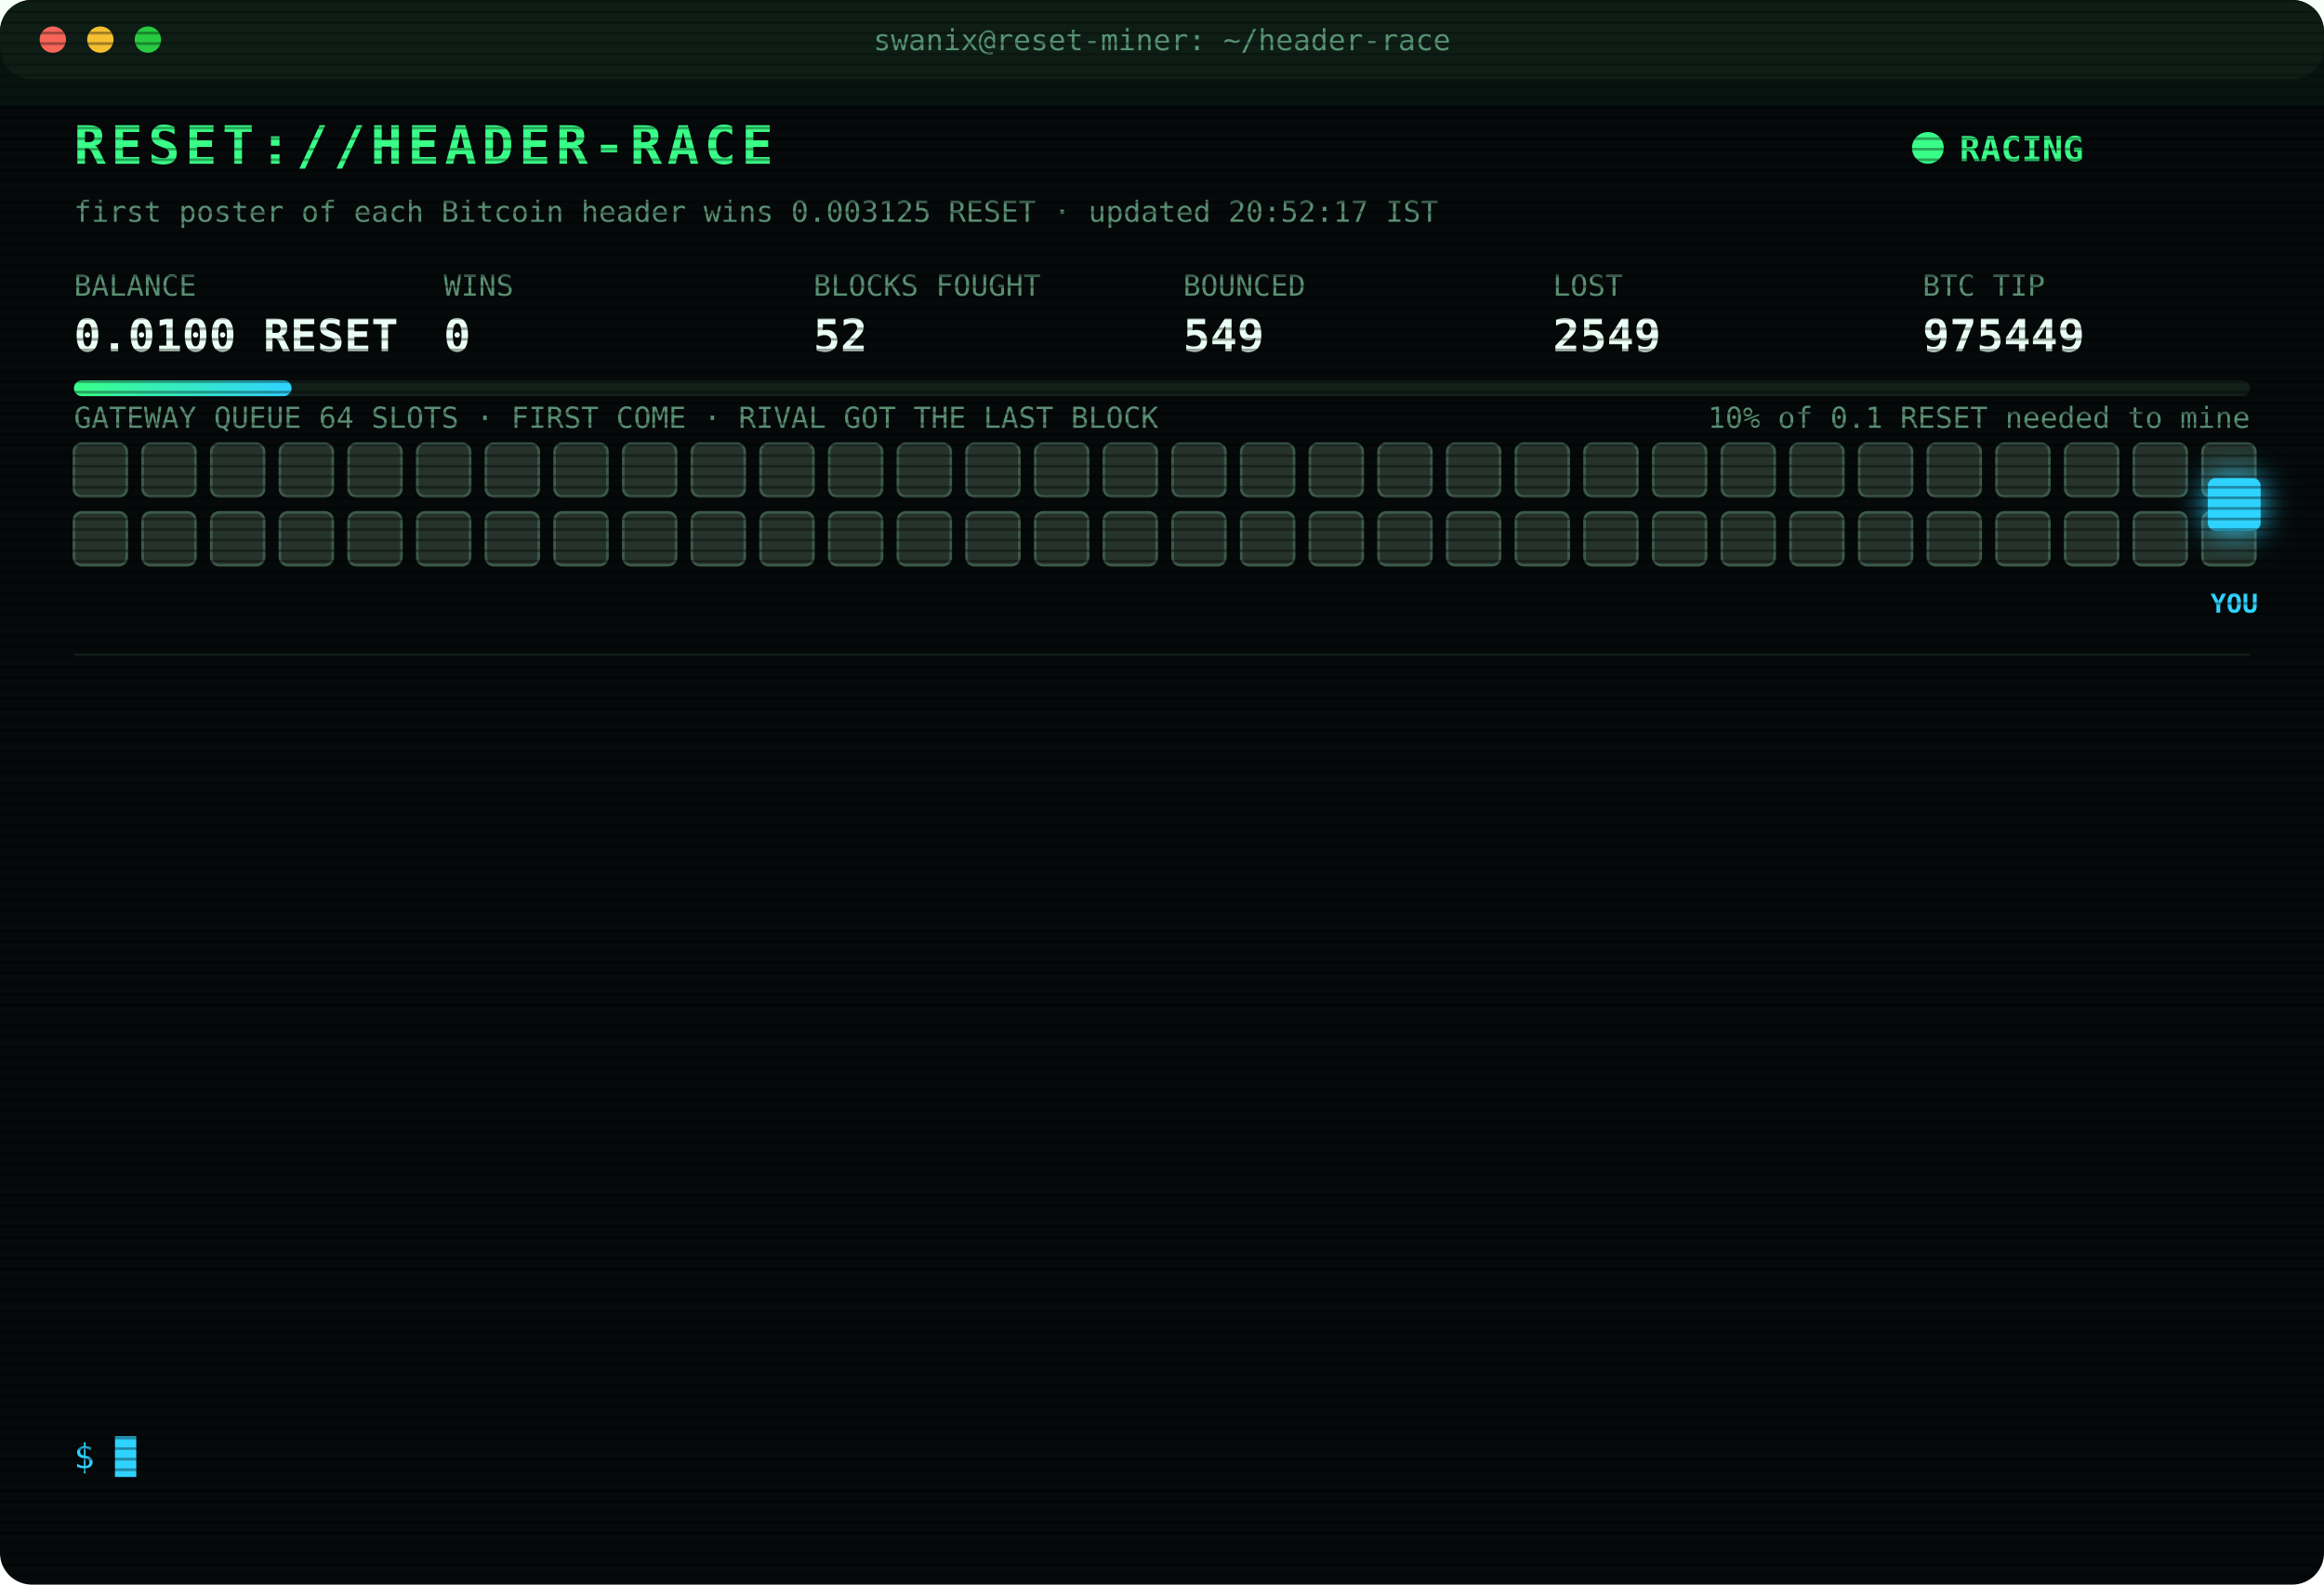
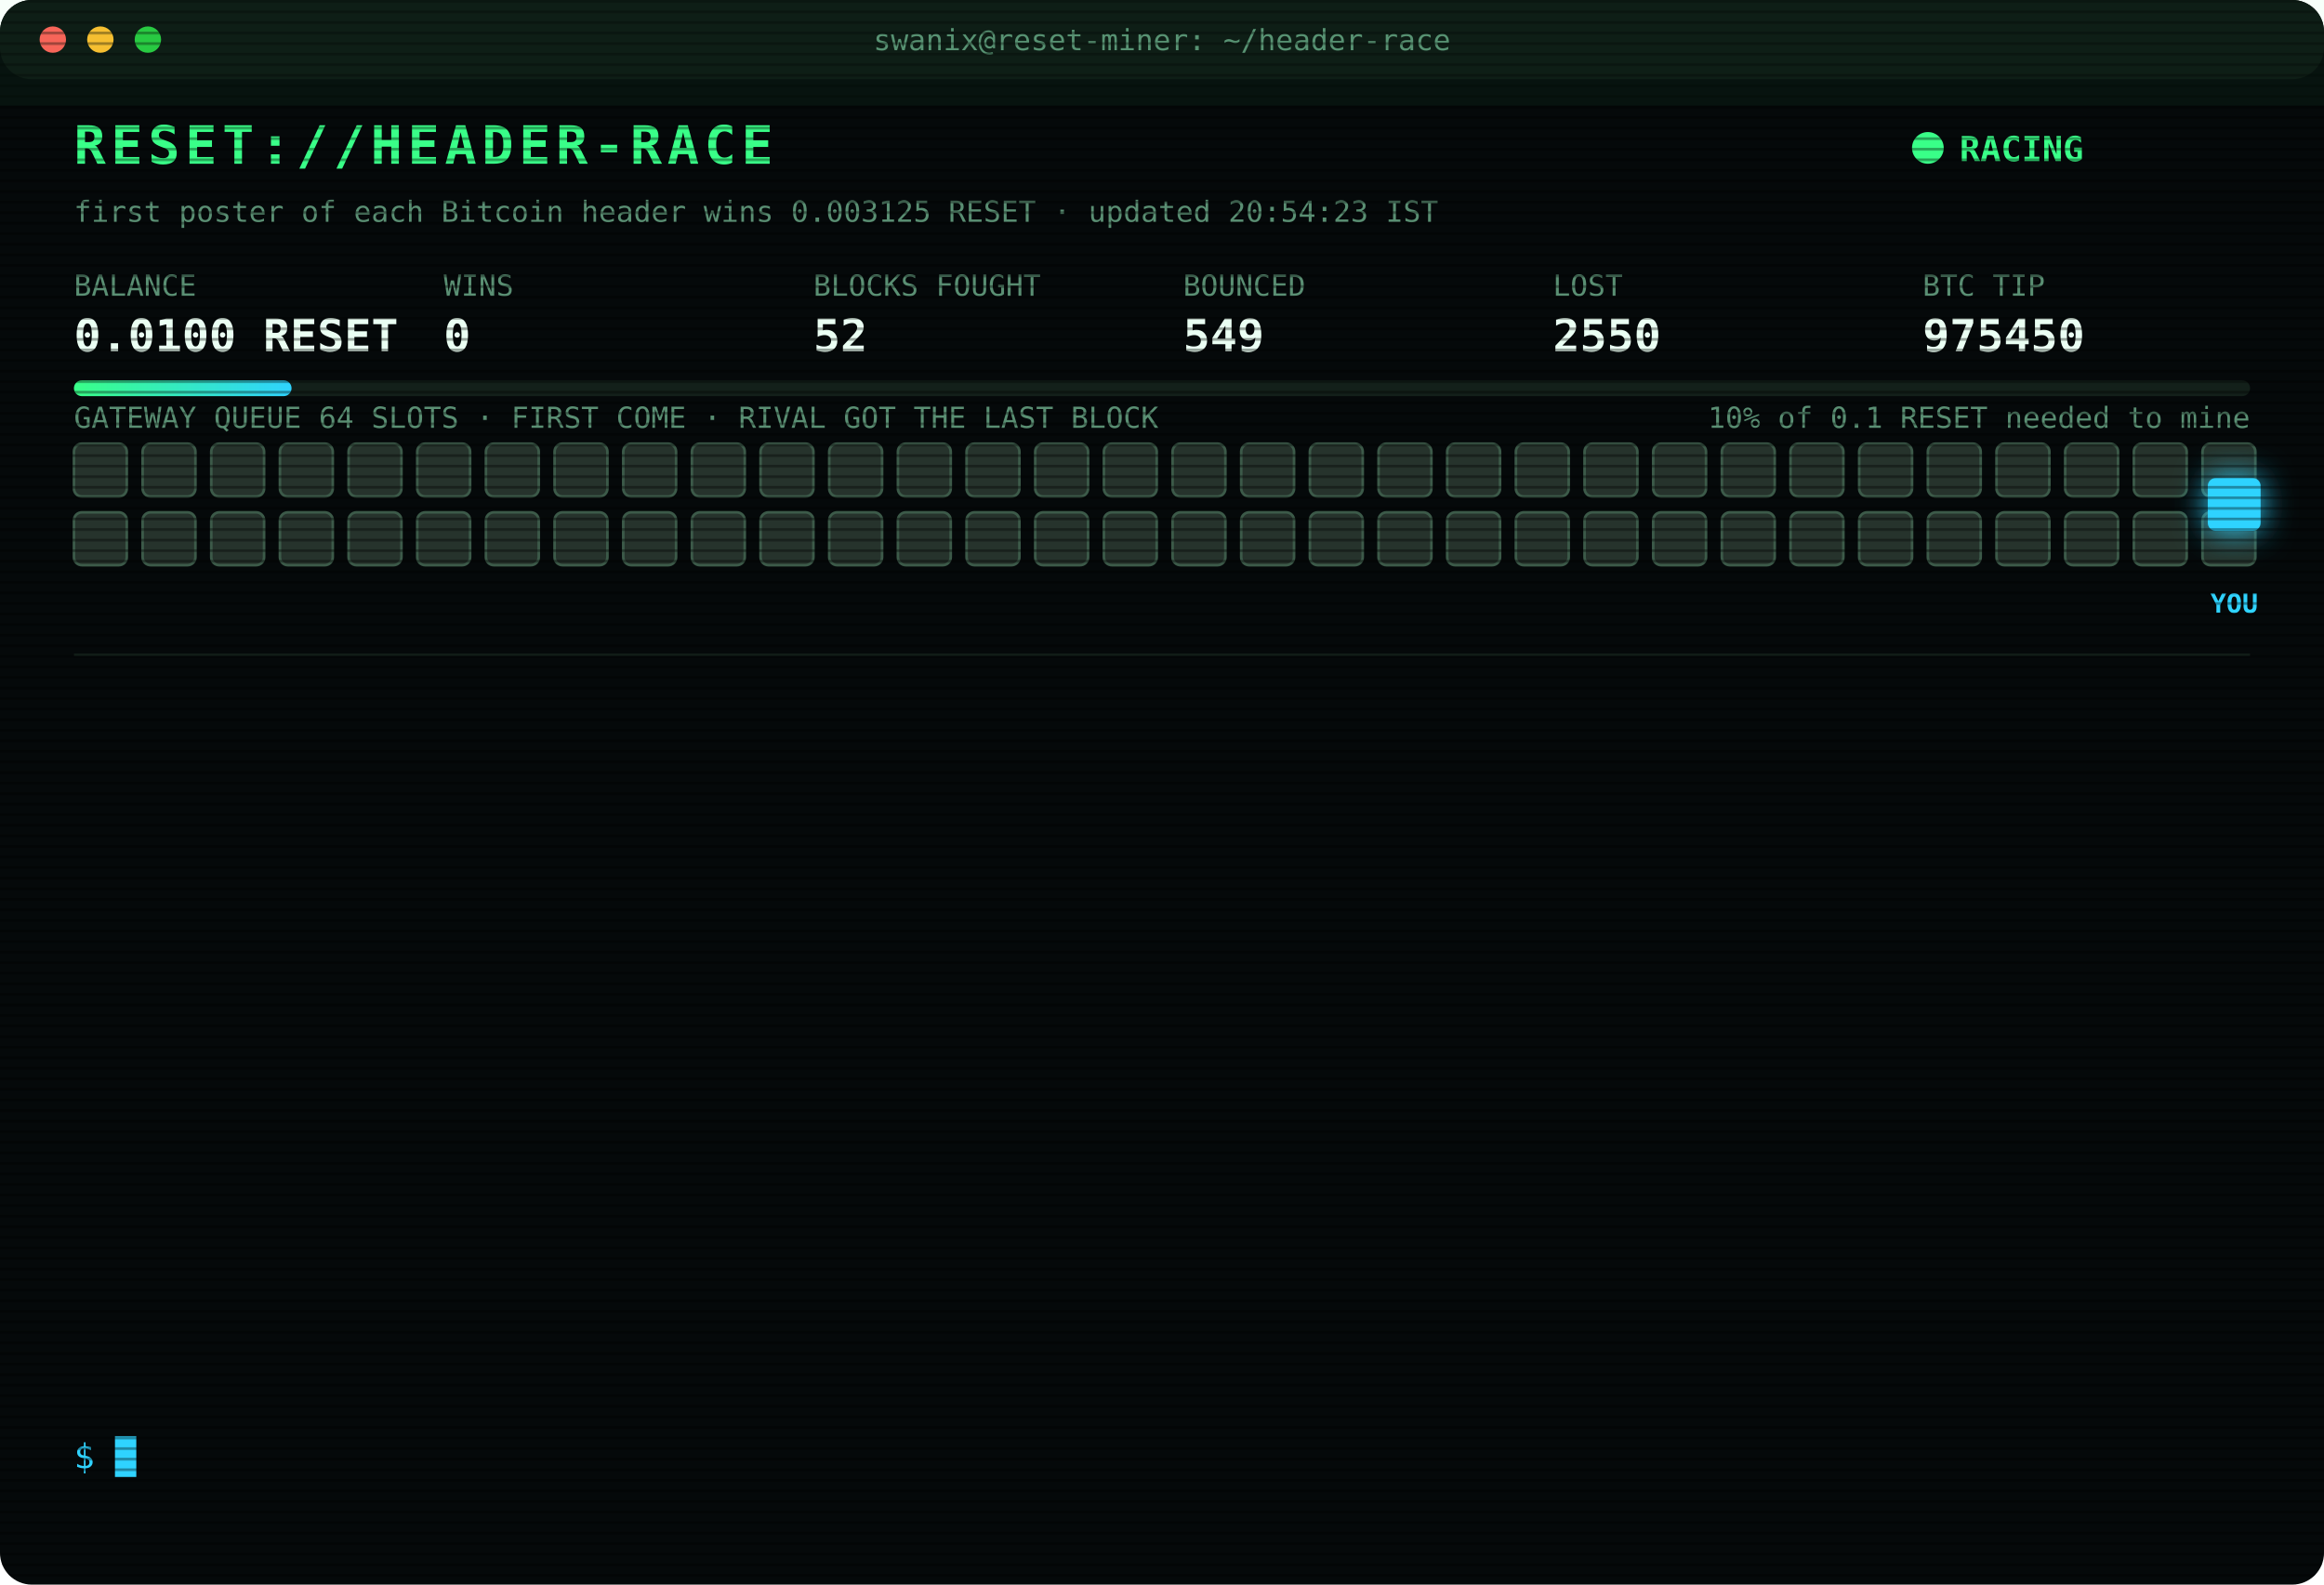
<svg xmlns="http://www.w3.org/2000/svg" width="880" height="600" viewBox="0 0 880 600" font-family="ui-monospace,SFMono-Regular,Menlo,Consolas,monospace">
  <style>
text{font-size:13px;fill:#7CFFB2}
.title{font-size:20px;font-weight:700;fill:#39FF88;letter-spacing:2px;animation:glitch 3s infinite steps(1)}
.sub{fill:#2fd3ff}.k{fill:#5a8f73;font-size:11px}.v{font-size:17px;font-weight:700;fill:#eafff3}
.ts{fill:#3f6b56}.boot{fill:#2fd3ff}.dim{fill:#5a8f73}.bad{fill:#ff4d6d}.warn{fill:#ffd23f}.mag{fill:#ff5cf0}.win{fill:#39FF88;font-weight:700}
.tag{font-size:10px;fill:#2fd3ff;font-weight:700}
.rival{fill:#26332c;stroke:#3c5a49;animation:jam 1.2s infinite alternate}
.idle{fill:#141c18;stroke:#22302a;animation:breathe 4s infinite}
.me{fill:#2fd3ff;filter:drop-shadow(0 0 6px #2fd3ff)}
.hover{animation:nudge 1.1s infinite ease-in-out}.bounce{animation:kick 1.4s infinite}
.ln{opacity:0;animation:in .4s forwards}
.cur{animation:blink 1s infinite steps(1)}
.scan{animation:scan 6s infinite linear}
.led{animation:blink 1.4s infinite}
@keyframes in{from{opacity:0;transform:translateX(-6px)}to{opacity:1;transform:none}}
@keyframes blink{50%{opacity:0}}
@keyframes jam{to{fill:#33463b}}
@keyframes breathe{50%{opacity:.4}}
@keyframes nudge{50%{transform:translateX(-10px)}}
@keyframes kick{0%,100%{transform:none}30%{transform:translateX(-14px)}55%{transform:translateX(10px) translateY(-6px)}}
@keyframes glitch{0%,92%{transform:none}93%{transform:translateX(2px);fill:#ff4d6d}95%{transform:translateX(-2px);fill:#2fd3ff}97%{transform:none}}
@keyframes scan{from{transform:translateY(-40px)}to{transform:translateY(600px)}}
</style>
  <defs>
    <pattern id="sl" width="4" height="4" patternUnits="userSpaceOnUse">
      <rect width="4" height="1" fill="#000" opacity=".35" />
    </pattern>
    <linearGradient id="bar">
      <stop offset="0" stop-color="#39FF88" />
      <stop offset="1" stop-color="#2fd3ff" />
    </linearGradient>
  </defs>
  <rect width="880" height="600" rx="12" fill="#05090a" />
  <rect width="880" height="30" rx="12" fill="#0d1512" />
  <circle cx="20" cy="15" r="5" fill="#ff5f57" />
  <circle cx="38" cy="15" r="5" fill="#febc2e" />
  <circle cx="56" cy="15" r="5" fill="#28c840" />
  <text x="440" y="19" text-anchor="middle" class="k">swanix@reset-miner: ~/header-race</text>
  <text x="28" y="62" class="title">RESET://HEADER-RACE</text>
  <circle class="led" cx="730" cy="56" r="6" fill="#39FF88" />
  <text x="742" y="61" class="win">RACING</text>
-   <text x="28" y="84" class="k">first poster of each Bitcoin header wins 0.003125 RESET · updated 20:52:17 IST</text>
+   <text x="28" y="84" class="k">first poster of each Bitcoin header wins 0.003125 RESET · updated 20:54:23 IST</text>
  <text x="28" y="112" class="k">BALANCE</text>
  <text x="28" y="133" class="v">0.0100 RESET</text>
  <text x="168" y="112" class="k">WINS</text>
  <text x="168" y="133" class="v">0</text>
  <text x="308" y="112" class="k">BLOCKS FOUGHT</text>
  <text x="308" y="133" class="v">52</text>
  <text x="448" y="112" class="k">BOUNCED</text>
  <text x="448" y="133" class="v">549</text>
  <text x="588" y="112" class="k">LOST</text>
-   <text x="588" y="133" class="v">2549</text>
+   <text x="588" y="133" class="v">2550</text>
  <text x="728" y="112" class="k">BTC TIP</text>
-   <text x="728" y="133" class="v">975449</text>
+   <text x="728" y="133" class="v">975450</text>
  <rect x="28" y="144" width="824" height="6" rx="3" fill="#13201a" />
  <rect x="28" y="144" width="82.4" height="6" rx="3" fill="url(#bar)" />
  <text x="852" y="162" text-anchor="end" class="k">10% of 0.1 RESET needed to mine</text>
  <text x="28" y="162" class="k">GATEWAY QUEUE 64 SLOTS · FIRST COME · RIVAL GOT THE LAST BLOCK</text>
  <rect class="rival" x="28" y="168" width="20" height="20" rx="3" style="animation-delay:0.00s" />
  <rect class="rival" x="54" y="168" width="20" height="20" rx="3" style="animation-delay:0.05s" />
  <rect class="rival" x="80" y="168" width="20" height="20" rx="3" style="animation-delay:0.10s" />
  <rect class="rival" x="106" y="168" width="20" height="20" rx="3" style="animation-delay:0.15s" />
  <rect class="rival" x="132" y="168" width="20" height="20" rx="3" style="animation-delay:0.20s" />
  <rect class="rival" x="158" y="168" width="20" height="20" rx="3" style="animation-delay:0.25s" />
  <rect class="rival" x="184" y="168" width="20" height="20" rx="3" style="animation-delay:0.30s" />
  <rect class="rival" x="210" y="168" width="20" height="20" rx="3" style="animation-delay:0.35s" />
  <rect class="rival" x="236" y="168" width="20" height="20" rx="3" style="animation-delay:0.40s" />
  <rect class="rival" x="262" y="168" width="20" height="20" rx="3" style="animation-delay:0.45s" />
  <rect class="rival" x="288" y="168" width="20" height="20" rx="3" style="animation-delay:0.50s" />
  <rect class="rival" x="314" y="168" width="20" height="20" rx="3" style="animation-delay:0.55s" />
  <rect class="rival" x="340" y="168" width="20" height="20" rx="3" style="animation-delay:0.60s" />
  <rect class="rival" x="366" y="168" width="20" height="20" rx="3" style="animation-delay:0.65s" />
  <rect class="rival" x="392" y="168" width="20" height="20" rx="3" style="animation-delay:0.70s" />
  <rect class="rival" x="418" y="168" width="20" height="20" rx="3" style="animation-delay:0.75s" />
  <rect class="rival" x="444" y="168" width="20" height="20" rx="3" style="animation-delay:0.80s" />
  <rect class="rival" x="470" y="168" width="20" height="20" rx="3" style="animation-delay:0.85s" />
  <rect class="rival" x="496" y="168" width="20" height="20" rx="3" style="animation-delay:0.90s" />
  <rect class="rival" x="522" y="168" width="20" height="20" rx="3" style="animation-delay:0.95s" />
  <rect class="rival" x="548" y="168" width="20" height="20" rx="3" style="animation-delay:1.00s" />
  <rect class="rival" x="574" y="168" width="20" height="20" rx="3" style="animation-delay:1.05s" />
  <rect class="rival" x="600" y="168" width="20" height="20" rx="3" style="animation-delay:1.10s" />
  <rect class="rival" x="626" y="168" width="20" height="20" rx="3" style="animation-delay:1.15s" />
  <rect class="rival" x="652" y="168" width="20" height="20" rx="3" style="animation-delay:1.20s" />
  <rect class="rival" x="678" y="168" width="20" height="20" rx="3" style="animation-delay:1.25s" />
  <rect class="rival" x="704" y="168" width="20" height="20" rx="3" style="animation-delay:1.30s" />
  <rect class="rival" x="730" y="168" width="20" height="20" rx="3" style="animation-delay:1.35s" />
  <rect class="rival" x="756" y="168" width="20" height="20" rx="3" style="animation-delay:1.40s" />
  <rect class="rival" x="782" y="168" width="20" height="20" rx="3" style="animation-delay:1.45s" />
  <rect class="rival" x="808" y="168" width="20" height="20" rx="3" style="animation-delay:1.50s" />
  <rect class="rival" x="834" y="168" width="20" height="20" rx="3" style="animation-delay:1.55s" />
  <rect class="rival" x="28" y="194" width="20" height="20" rx="3" style="animation-delay:1.60s" />
  <rect class="rival" x="54" y="194" width="20" height="20" rx="3" style="animation-delay:1.65s" />
  <rect class="rival" x="80" y="194" width="20" height="20" rx="3" style="animation-delay:1.70s" />
  <rect class="rival" x="106" y="194" width="20" height="20" rx="3" style="animation-delay:1.75s" />
  <rect class="rival" x="132" y="194" width="20" height="20" rx="3" style="animation-delay:1.80s" />
  <rect class="rival" x="158" y="194" width="20" height="20" rx="3" style="animation-delay:1.85s" />
  <rect class="rival" x="184" y="194" width="20" height="20" rx="3" style="animation-delay:1.90s" />
  <rect class="rival" x="210" y="194" width="20" height="20" rx="3" style="animation-delay:1.95s" />
  <rect class="rival" x="236" y="194" width="20" height="20" rx="3" style="animation-delay:2.00s" />
  <rect class="rival" x="262" y="194" width="20" height="20" rx="3" style="animation-delay:2.05s" />
  <rect class="rival" x="288" y="194" width="20" height="20" rx="3" style="animation-delay:2.10s" />
  <rect class="rival" x="314" y="194" width="20" height="20" rx="3" style="animation-delay:2.15s" />
  <rect class="rival" x="340" y="194" width="20" height="20" rx="3" style="animation-delay:2.20s" />
  <rect class="rival" x="366" y="194" width="20" height="20" rx="3" style="animation-delay:2.25s" />
  <rect class="rival" x="392" y="194" width="20" height="20" rx="3" style="animation-delay:2.30s" />
  <rect class="rival" x="418" y="194" width="20" height="20" rx="3" style="animation-delay:2.35s" />
  <rect class="rival" x="444" y="194" width="20" height="20" rx="3" style="animation-delay:2.40s" />
  <rect class="rival" x="470" y="194" width="20" height="20" rx="3" style="animation-delay:2.45s" />
  <rect class="rival" x="496" y="194" width="20" height="20" rx="3" style="animation-delay:2.50s" />
  <rect class="rival" x="522" y="194" width="20" height="20" rx="3" style="animation-delay:2.55s" />
  <rect class="rival" x="548" y="194" width="20" height="20" rx="3" style="animation-delay:2.60s" />
  <rect class="rival" x="574" y="194" width="20" height="20" rx="3" style="animation-delay:2.65s" />
  <rect class="rival" x="600" y="194" width="20" height="20" rx="3" style="animation-delay:2.70s" />
  <rect class="rival" x="626" y="194" width="20" height="20" rx="3" style="animation-delay:2.75s" />
  <rect class="rival" x="652" y="194" width="20" height="20" rx="3" style="animation-delay:2.80s" />
  <rect class="rival" x="678" y="194" width="20" height="20" rx="3" style="animation-delay:2.85s" />
  <rect class="rival" x="704" y="194" width="20" height="20" rx="3" style="animation-delay:2.90s" />
  <rect class="rival" x="730" y="194" width="20" height="20" rx="3" style="animation-delay:2.95s" />
  <rect class="rival" x="756" y="194" width="20" height="20" rx="3" style="animation-delay:3.00s" />
  <rect class="rival" x="782" y="194" width="20" height="20" rx="3" style="animation-delay:3.05s" />
  <rect class="rival" x="808" y="194" width="20" height="20" rx="3" style="animation-delay:3.10s" />
  <rect class="rival" x="834" y="194" width="20" height="20" rx="3" style="animation-delay:3.15s" />
  <g class="hover">
    <rect class="me" x="836" y="181" width="20" height="20" rx="3" />
    <text class="tag" x="846" y="232" text-anchor="middle">YOU</text>
  </g>
  <line x1="28" x2="852" y1="248" y2="248" stroke="#13201a" />
  <g class="ln" style="animation-delay:0.40s">
-     <text x="28" y="270" class="ts">18:17:17</text>
-     <text x="104" y="270" class="bad">[LOST] #975434 taken by a rival miner</text>
+     <text x="28" y="270" class="ts">18:22:19</text>
+     <text x="104" y="270" class="bad">[LOST] #975435 taken by a rival miner</text>
  </g>
  <g class="ln" style="animation-delay:0.65s">
-     <text x="28" y="292" class="ts">18:22:19</text>
-     <text x="104" y="292" class="bad">[LOST] #975435 taken by a rival miner</text>
+     <text x="28" y="292" class="ts">18:36:33</text>
+     <text x="104" y="292" class="bad">[LOST] #975436 taken by a rival miner</text>
  </g>
  <g class="ln" style="animation-delay:0.90s">
-     <text x="28" y="314" class="ts">18:36:33</text>
-     <text x="104" y="314" class="bad">[LOST] #975436 taken by a rival miner</text>
+     <text x="28" y="314" class="ts">18:55:30</text>
+     <text x="104" y="314" class="bad">[LOST] #975437 taken by a rival miner</text>
  </g>
  <g class="ln" style="animation-delay:1.15s">
-     <text x="28" y="336" class="ts">18:55:30</text>
-     <text x="104" y="336" class="bad">[LOST] #975437 taken by a rival miner</text>
+     <text x="28" y="336" class="ts">18:59:41</text>
+     <text x="104" y="336" class="bad">[LOST] #975438 taken by a rival miner</text>
  </g>
  <g class="ln" style="animation-delay:1.40s">
-     <text x="28" y="358" class="ts">18:59:41</text>
-     <text x="104" y="358" class="bad">[LOST] #975438 taken by a rival miner</text>
+     <text x="28" y="358" class="ts">19:06:31</text>
+     <text x="104" y="358" class="bad">[LOST] #975439 taken by a rival miner</text>
  </g>
  <g class="ln" style="animation-delay:1.65s">
-     <text x="28" y="380" class="ts">19:06:31</text>
-     <text x="104" y="380" class="bad">[LOST] #975439 taken by a rival miner</text>
+     <text x="28" y="380" class="ts">19:30:52</text>
+     <text x="104" y="380" class="bad">[LOST] #975442 taken by a rival miner</text>
  </g>
  <g class="ln" style="animation-delay:1.90s">
-     <text x="28" y="402" class="ts">19:30:52</text>
-     <text x="104" y="402" class="bad">[LOST] #975442 taken by a rival miner</text>
+     <text x="28" y="402" class="ts">19:43:31</text>
+     <text x="104" y="402" class="bad">[LOST] #975443 taken by a rival miner</text>
  </g>
  <g class="ln" style="animation-delay:2.15s">
-     <text x="28" y="424" class="ts">19:43:31</text>
-     <text x="104" y="424" class="bad">[LOST] #975443 taken by a rival miner</text>
+     <text x="28" y="424" class="ts">19:55:54</text>
+     <text x="104" y="424" class="dim">[STINT END] calls 745 · wins 0</text>
  </g>
  <g class="ln" style="animation-delay:2.40s">
-     <text x="28" y="446" class="ts">19:55:54</text>
-     <text x="104" y="446" class="dim">[STINT END] calls 745 · wins 0</text>
+     <text x="28" y="446" class="ts">20:00:31</text>
+     <text x="104" y="446" class="boot">[BOOT] racer v3 online · 3 feeds · stint 340m</text>
  </g>
  <g class="ln" style="animation-delay:2.65s">
-     <text x="28" y="468" class="ts">20:00:31</text>
-     <text x="104" y="468" class="boot">[BOOT] racer v3 online · 3 feeds · stint 340m</text>
+     <text x="28" y="468" class="ts">20:07:40</text>
+     <text x="104" y="468" class="bad">[LOST] #975447 taken by a rival miner</text>
  </g>
  <g class="ln" style="animation-delay:2.90s">
-     <text x="28" y="490" class="ts">20:07:40</text>
-     <text x="104" y="490" class="bad">[LOST] #975447 taken by a rival miner</text>
+     <text x="28" y="490" class="ts">20:44:36</text>
+     <text x="104" y="490" class="bad">[LOST] #975448 taken by a rival miner</text>
  </g>
  <g class="ln" style="animation-delay:3.15s">
-     <text x="28" y="512" class="ts">20:44:36</text>
-     <text x="104" y="512" class="bad">[LOST] #975448 taken by a rival miner</text>
+     <text x="28" y="512" class="ts">20:52:17</text>
+     <text x="104" y="512" class="bad">[LOST] #975449 taken by a rival miner</text>
  </g>
  <g class="ln" style="animation-delay:3.40s">
-     <text x="28" y="534" class="ts">20:52:17</text>
-     <text x="104" y="534" class="bad">[LOST] #975449 taken by a rival miner</text>
+     <text x="28" y="534" class="ts">20:54:23</text>
+     <text x="104" y="534" class="bad">[LOST] #975450 taken by a rival miner</text>
  </g>
  <text x="28" y="556" class="sub">$ <tspan class="cur">█</tspan>
  </text>
  <rect width="880" height="600" rx="12" fill="url(#sl)" pointer-events="none" />
  <rect class="scan" width="880" height="40" fill="#39FF88" opacity=".04" />
</svg>
